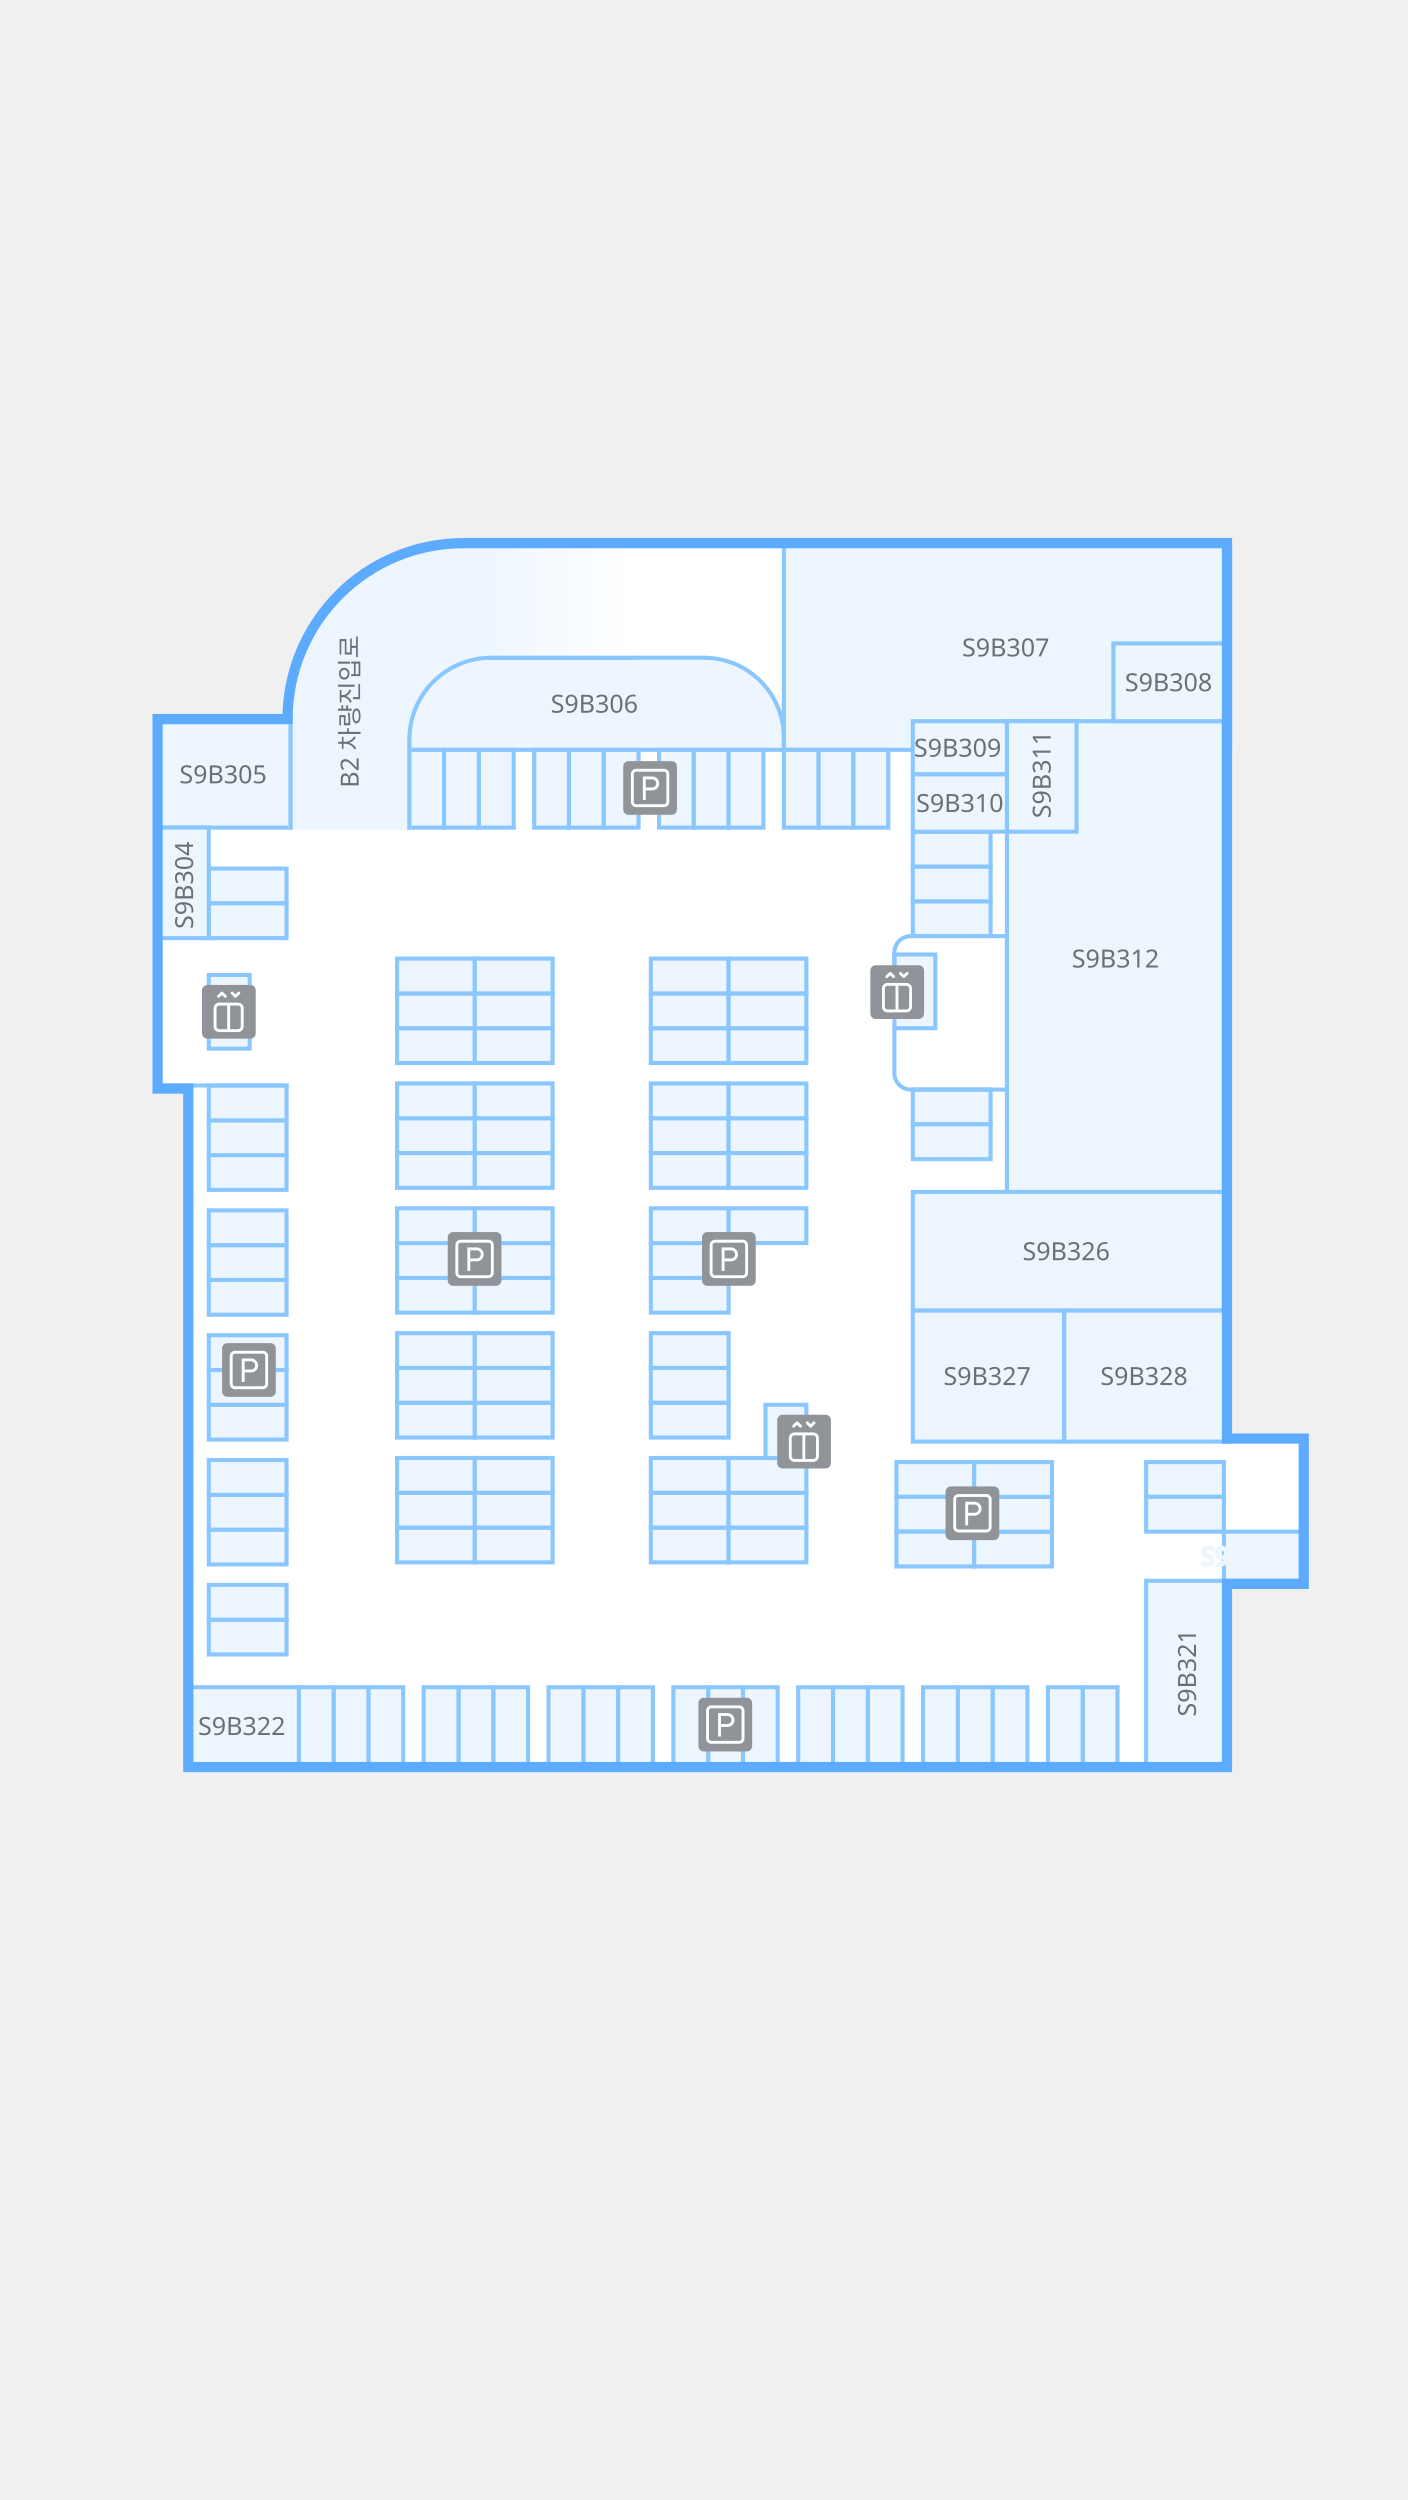
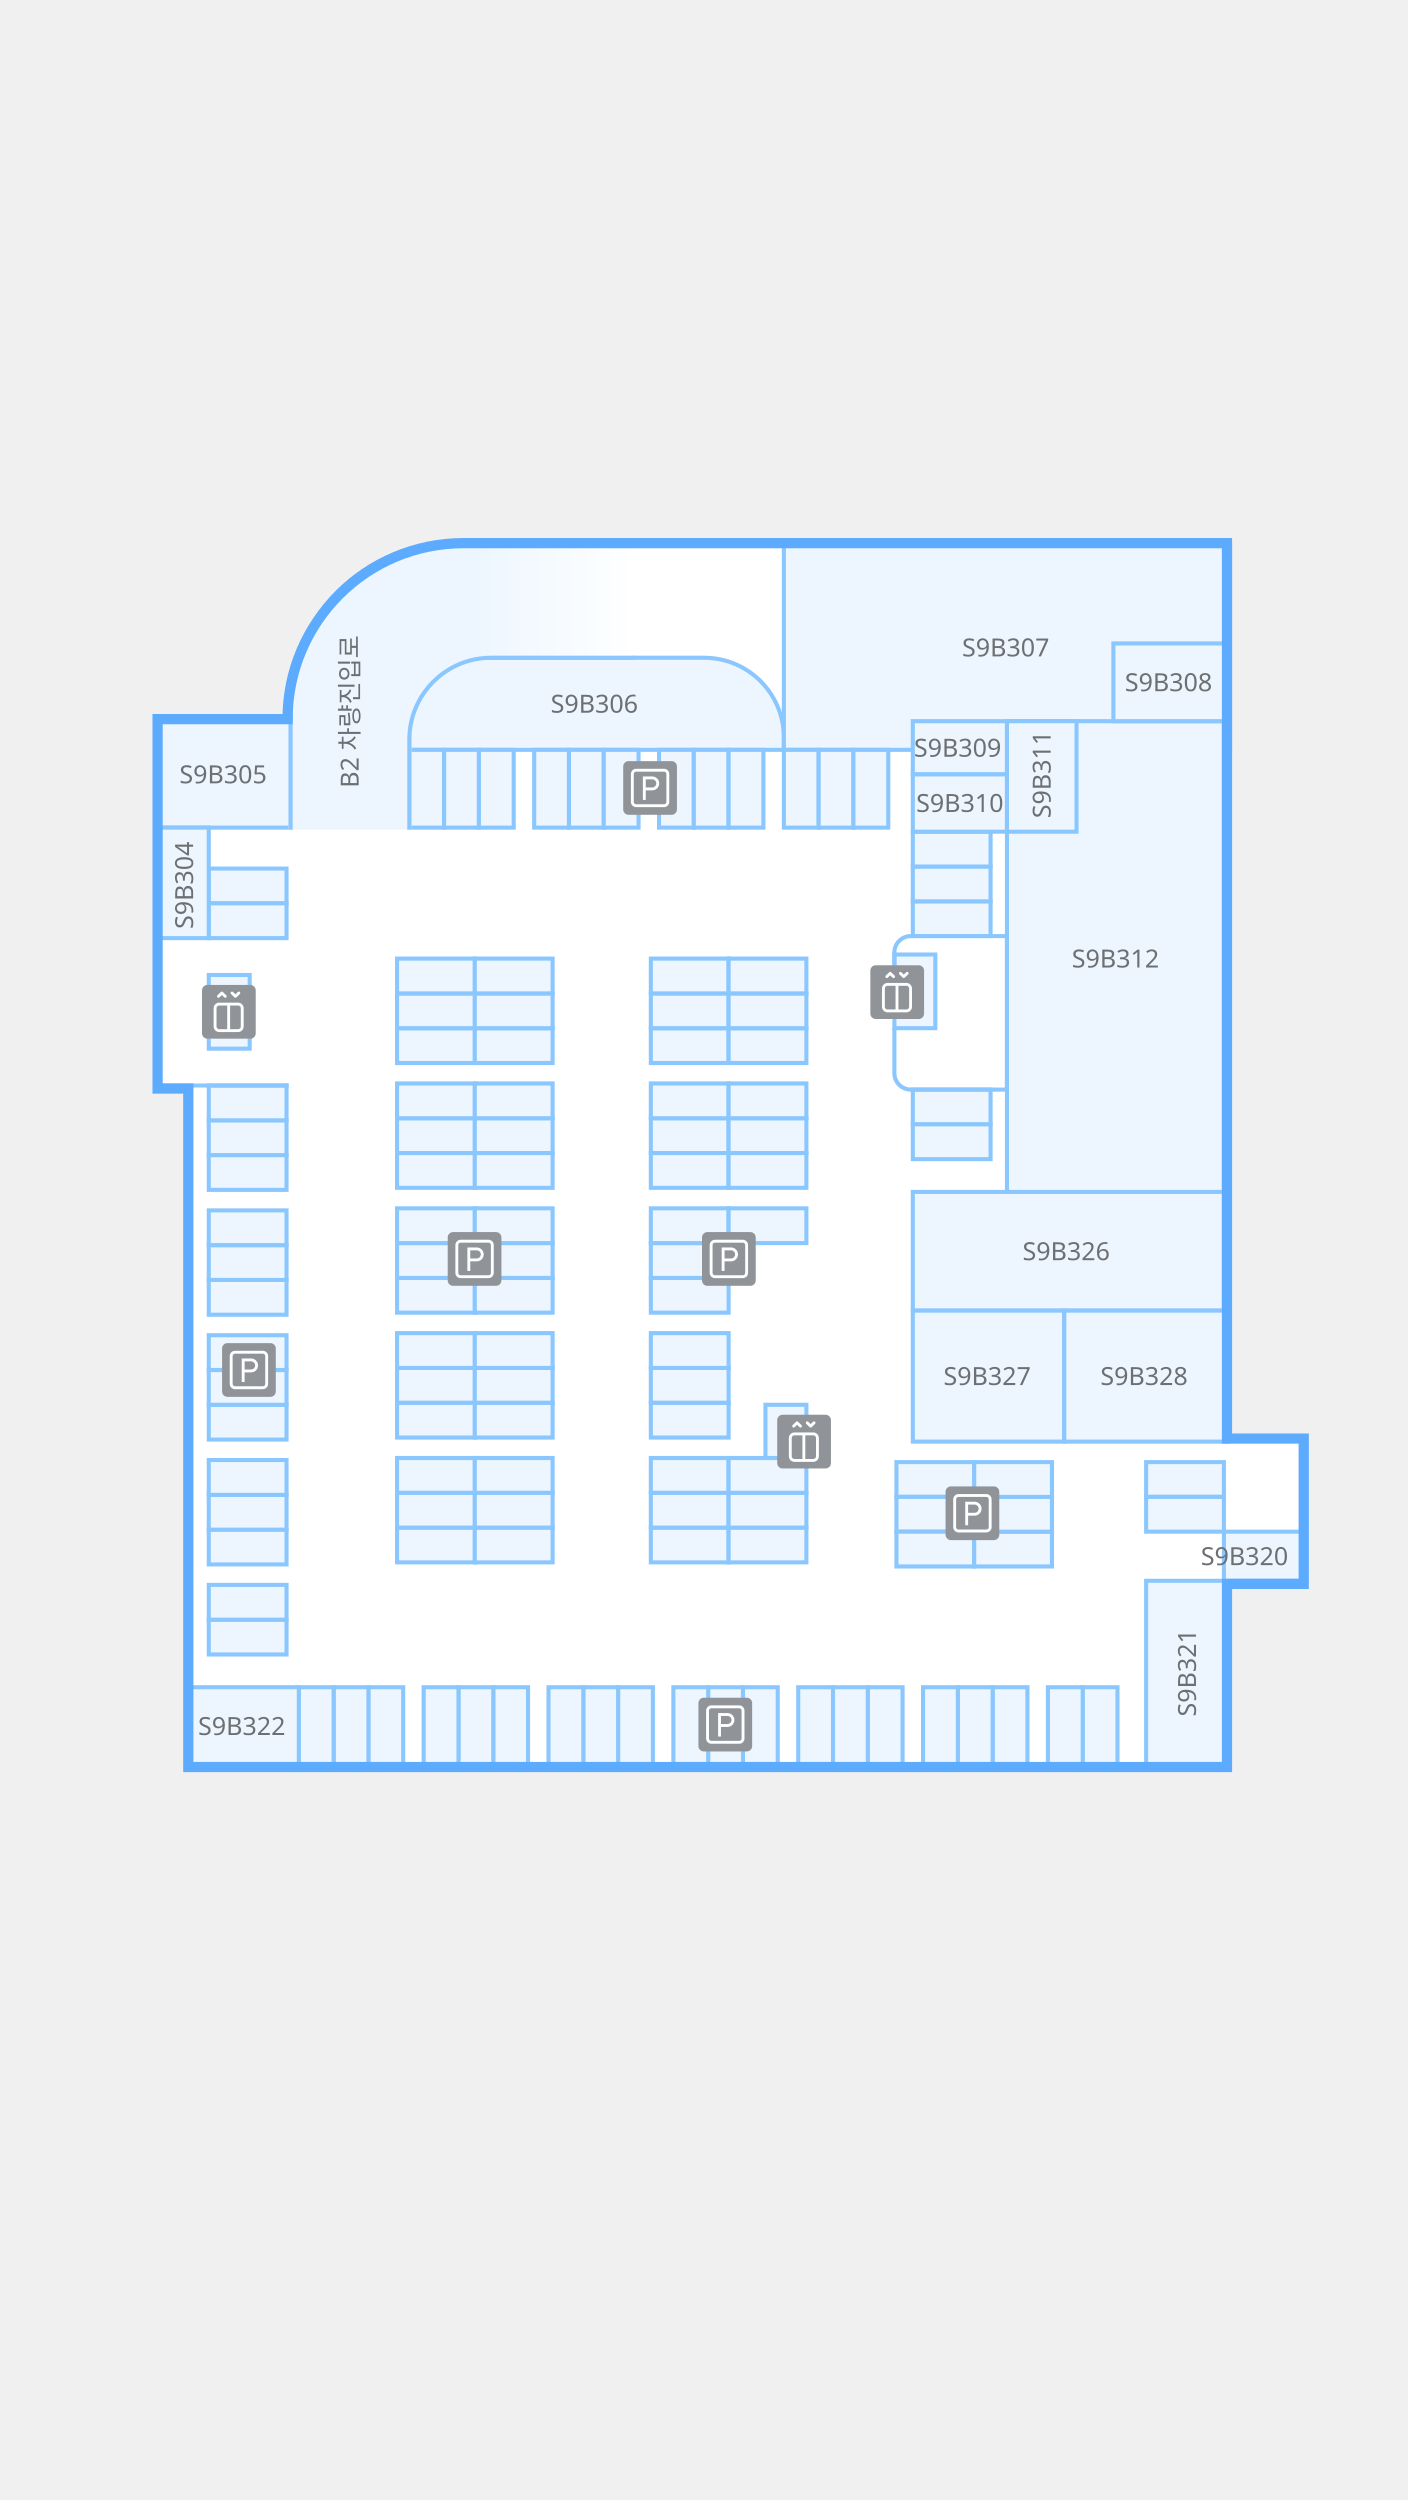
<svg xmlns="http://www.w3.org/2000/svg" width="393" height="698" viewBox="0 0 393 698" fill="none">
  <path d="M80.286 200.785C80.286 173.645 102.288 151.643 129.429 151.643H342.571V401.643H364V442.214H342.571V493.357H52.571V303.928H44V200.785H80.286Z" fill="white" />
  <path d="M196.571 183.643C208.879 183.643 218.856 193.621 218.856 205.929V209.357H114.285V183.643H196.571Z" fill="#EDF6FF" />
  <path d="M196.571 183.643C208.879 183.643 218.856 193.621 218.856 205.929V209.357H114.285V183.643H196.571Z" stroke="#8BC7FF" stroke-width="1.143" />
  <text fill="#6D7073" style="white-space: pre" xml:space="preserve" font-family="Pretendard" font-size="7" letter-spacing="0em">
    <tspan x="153.74" y="198.988">S9B306</tspan>
  </text>
  <rect x="218.858" y="152.214" width="124.571" height="57.143" fill="#EDF6FF" />
  <rect x="218.858" y="152.214" width="124.571" height="57.143" stroke="#8BC7FF" stroke-width="1.143" />
  <text fill="#6D7073" style="white-space: pre" xml:space="preserve" font-family="Pretendard" font-size="7" letter-spacing="0em">
    <tspan x="268.596" y="183.274">S9B307</tspan>
  </text>
  <rect x="281.143" y="201.357" width="60.571" height="132.571" fill="#EDF6FF" />
  <rect x="281.143" y="201.357" width="60.571" height="132.571" stroke="#8BC7FF" stroke-width="1.143" />
  <text fill="#6D7073" style="white-space: pre" xml:space="preserve" font-family="Pretendard" font-size="7" letter-spacing="0em">
    <tspan x="299.239" y="270.131">S9B312</tspan>
  </text>
  <rect x="110.858" y="296.786" width="9.714" height="21.714" transform="rotate(-90 110.858 296.786)" fill="#EDF6FF" />
  <rect x="110.858" y="296.786" width="9.714" height="21.714" transform="rotate(-90 110.858 296.786)" stroke="#8BC7FF" stroke-width="1.143" />
  <rect x="110.858" y="287.071" width="9.714" height="21.714" transform="rotate(-90 110.858 287.071)" fill="#EDF6FF" />
  <rect x="110.858" y="287.071" width="9.714" height="21.714" transform="rotate(-90 110.858 287.071)" stroke="#8BC7FF" stroke-width="1.143" />
  <rect x="110.858" y="277.357" width="9.714" height="21.714" transform="rotate(-90 110.858 277.357)" fill="#EDF6FF" />
  <rect x="110.858" y="277.357" width="9.714" height="21.714" transform="rotate(-90 110.858 277.357)" stroke="#8BC7FF" stroke-width="1.143" />
  <rect x="110.858" y="331.643" width="9.714" height="21.714" transform="rotate(-90 110.858 331.643)" fill="#EDF6FF" />
  <rect x="110.858" y="331.643" width="9.714" height="21.714" transform="rotate(-90 110.858 331.643)" stroke="#8BC7FF" stroke-width="1.143" />
  <rect x="110.858" y="321.929" width="9.714" height="21.714" transform="rotate(-90 110.858 321.929)" fill="#EDF6FF" />
  <rect x="110.858" y="321.929" width="9.714" height="21.714" transform="rotate(-90 110.858 321.929)" stroke="#8BC7FF" stroke-width="1.143" />
  <rect x="110.858" y="312.214" width="9.714" height="21.714" transform="rotate(-90 110.858 312.214)" fill="#EDF6FF" />
  <rect x="110.858" y="312.214" width="9.714" height="21.714" transform="rotate(-90 110.858 312.214)" stroke="#8BC7FF" stroke-width="1.143" />
  <rect x="110.858" y="366.5" width="9.714" height="21.714" transform="rotate(-90 110.858 366.5)" fill="#EDF6FF" />
  <rect x="110.858" y="366.5" width="9.714" height="21.714" transform="rotate(-90 110.858 366.5)" stroke="#8BC7FF" stroke-width="1.143" />
  <rect x="110.858" y="356.786" width="9.714" height="21.714" transform="rotate(-90 110.858 356.786)" fill="#EDF6FF" />
  <rect x="110.858" y="356.786" width="9.714" height="21.714" transform="rotate(-90 110.858 356.786)" stroke="#8BC7FF" stroke-width="1.143" />
  <rect x="110.858" y="347.071" width="9.714" height="21.714" transform="rotate(-90 110.858 347.071)" fill="#EDF6FF" />
  <rect x="110.858" y="347.071" width="9.714" height="21.714" transform="rotate(-90 110.858 347.071)" stroke="#8BC7FF" stroke-width="1.143" />
  <rect x="110.858" y="401.357" width="9.714" height="21.714" transform="rotate(-90 110.858 401.357)" fill="#EDF6FF" />
  <rect x="110.858" y="401.357" width="9.714" height="21.714" transform="rotate(-90 110.858 401.357)" stroke="#8BC7FF" stroke-width="1.143" />
  <rect x="110.858" y="391.642" width="9.714" height="21.714" transform="rotate(-90 110.858 391.642)" fill="#EDF6FF" />
  <rect x="110.858" y="391.642" width="9.714" height="21.714" transform="rotate(-90 110.858 391.642)" stroke="#8BC7FF" stroke-width="1.143" />
  <rect x="110.858" y="381.928" width="9.714" height="21.714" transform="rotate(-90 110.858 381.928)" fill="#EDF6FF" />
  <rect x="110.858" y="381.928" width="9.714" height="21.714" transform="rotate(-90 110.858 381.928)" stroke="#8BC7FF" stroke-width="1.143" />
  <rect x="110.858" y="436.214" width="9.714" height="21.714" transform="rotate(-90 110.858 436.214)" fill="#EDF6FF" />
  <rect x="110.858" y="436.214" width="9.714" height="21.714" transform="rotate(-90 110.858 436.214)" stroke="#8BC7FF" stroke-width="1.143" />
  <rect x="110.858" y="426.5" width="9.714" height="21.714" transform="rotate(-90 110.858 426.5)" fill="#EDF6FF" />
  <rect x="110.858" y="426.5" width="9.714" height="21.714" transform="rotate(-90 110.858 426.5)" stroke="#8BC7FF" stroke-width="1.143" />
  <rect x="110.858" y="416.786" width="9.714" height="21.714" transform="rotate(-90 110.858 416.786)" fill="#EDF6FF" />
  <rect x="110.858" y="416.786" width="9.714" height="21.714" transform="rotate(-90 110.858 416.786)" stroke="#8BC7FF" stroke-width="1.143" />
  <rect x="132.571" y="296.786" width="9.714" height="21.714" transform="rotate(-90 132.571 296.786)" fill="#EDF6FF" />
  <rect x="132.571" y="296.786" width="9.714" height="21.714" transform="rotate(-90 132.571 296.786)" stroke="#8BC7FF" stroke-width="1.143" />
  <rect x="132.571" y="287.071" width="9.714" height="21.714" transform="rotate(-90 132.571 287.071)" fill="#EDF6FF" />
  <rect x="132.571" y="287.071" width="9.714" height="21.714" transform="rotate(-90 132.571 287.071)" stroke="#8BC7FF" stroke-width="1.143" />
  <rect x="132.571" y="277.357" width="9.714" height="21.714" transform="rotate(-90 132.571 277.357)" fill="#EDF6FF" />
  <rect x="132.571" y="277.357" width="9.714" height="21.714" transform="rotate(-90 132.571 277.357)" stroke="#8BC7FF" stroke-width="1.143" />
  <rect x="132.571" y="331.643" width="9.714" height="21.714" transform="rotate(-90 132.571 331.643)" fill="#EDF6FF" />
  <rect x="132.571" y="331.643" width="9.714" height="21.714" transform="rotate(-90 132.571 331.643)" stroke="#8BC7FF" stroke-width="1.143" />
  <rect x="132.571" y="321.929" width="9.714" height="21.714" transform="rotate(-90 132.571 321.929)" fill="#EDF6FF" />
  <rect x="132.571" y="321.929" width="9.714" height="21.714" transform="rotate(-90 132.571 321.929)" stroke="#8BC7FF" stroke-width="1.143" />
  <rect x="132.571" y="312.214" width="9.714" height="21.714" transform="rotate(-90 132.571 312.214)" fill="#EDF6FF" />
  <rect x="132.571" y="312.214" width="9.714" height="21.714" transform="rotate(-90 132.571 312.214)" stroke="#8BC7FF" stroke-width="1.143" />
  <rect x="132.571" y="366.5" width="9.714" height="21.714" transform="rotate(-90 132.571 366.5)" fill="#EDF6FF" />
  <rect x="132.571" y="366.5" width="9.714" height="21.714" transform="rotate(-90 132.571 366.5)" stroke="#8BC7FF" stroke-width="1.143" />
  <rect x="132.571" y="356.786" width="9.714" height="21.714" transform="rotate(-90 132.571 356.786)" fill="#EDF6FF" />
  <rect x="132.571" y="356.786" width="9.714" height="21.714" transform="rotate(-90 132.571 356.786)" stroke="#8BC7FF" stroke-width="1.143" />
  <rect x="132.571" y="347.071" width="9.714" height="21.714" transform="rotate(-90 132.571 347.071)" fill="#EDF6FF" />
  <rect x="132.571" y="347.071" width="9.714" height="21.714" transform="rotate(-90 132.571 347.071)" stroke="#8BC7FF" stroke-width="1.143" />
  <rect x="132.571" y="401.357" width="9.714" height="21.714" transform="rotate(-90 132.571 401.357)" fill="#EDF6FF" />
  <rect x="132.571" y="401.357" width="9.714" height="21.714" transform="rotate(-90 132.571 401.357)" stroke="#8BC7FF" stroke-width="1.143" />
  <rect x="132.571" y="391.642" width="9.714" height="21.714" transform="rotate(-90 132.571 391.642)" fill="#EDF6FF" />
  <rect x="132.571" y="391.642" width="9.714" height="21.714" transform="rotate(-90 132.571 391.642)" stroke="#8BC7FF" stroke-width="1.143" />
  <rect x="132.571" y="381.928" width="9.714" height="21.714" transform="rotate(-90 132.571 381.928)" fill="#EDF6FF" />
  <rect x="132.571" y="381.928" width="9.714" height="21.714" transform="rotate(-90 132.571 381.928)" stroke="#8BC7FF" stroke-width="1.143" />
  <rect x="132.571" y="436.214" width="9.714" height="21.714" transform="rotate(-90 132.571 436.214)" fill="#EDF6FF" />
  <rect x="132.571" y="436.214" width="9.714" height="21.714" transform="rotate(-90 132.571 436.214)" stroke="#8BC7FF" stroke-width="1.143" />
  <rect x="132.571" y="426.5" width="9.714" height="21.714" transform="rotate(-90 132.571 426.5)" fill="#EDF6FF" />
  <rect x="132.571" y="426.5" width="9.714" height="21.714" transform="rotate(-90 132.571 426.5)" stroke="#8BC7FF" stroke-width="1.143" />
  <rect x="132.571" y="416.786" width="9.714" height="21.714" transform="rotate(-90 132.571 416.786)" fill="#EDF6FF" />
  <rect x="132.571" y="416.786" width="9.714" height="21.714" transform="rotate(-90 132.571 416.786)" stroke="#8BC7FF" stroke-width="1.143" />
  <rect x="112.572" y="492.786" width="9.714" height="21.714" transform="rotate(180 112.572 492.786)" fill="#EDF6FF" />
  <rect x="112.572" y="492.786" width="9.714" height="21.714" transform="rotate(180 112.572 492.786)" stroke="#8BC7FF" stroke-width="1.143" />
  <rect x="102.858" y="492.786" width="9.714" height="21.714" transform="rotate(180 102.858 492.786)" fill="#EDF6FF" />
  <rect x="102.858" y="492.786" width="9.714" height="21.714" transform="rotate(180 102.858 492.786)" stroke="#8BC7FF" stroke-width="1.143" />
  <rect x="93.143" y="492.786" width="9.714" height="21.714" transform="rotate(180 93.1434 492.786)" fill="#EDF6FF" />
  <rect x="93.143" y="492.786" width="9.714" height="21.714" transform="rotate(180 93.1434 492.786)" stroke="#8BC7FF" stroke-width="1.143" />
  <rect x="147.429" y="492.786" width="9.714" height="21.714" transform="rotate(180 147.429 492.786)" fill="#EDF6FF" />
  <rect x="147.429" y="492.786" width="9.714" height="21.714" transform="rotate(180 147.429 492.786)" stroke="#8BC7FF" stroke-width="1.143" />
  <rect x="137.715" y="492.786" width="9.714" height="21.714" transform="rotate(180 137.715 492.786)" fill="#EDF6FF" />
  <rect x="137.715" y="492.786" width="9.714" height="21.714" transform="rotate(180 137.715 492.786)" stroke="#8BC7FF" stroke-width="1.143" />
  <rect x="128" y="492.786" width="9.714" height="21.714" transform="rotate(180 128 492.786)" fill="#EDF6FF" />
  <rect x="128" y="492.786" width="9.714" height="21.714" transform="rotate(180 128 492.786)" stroke="#8BC7FF" stroke-width="1.143" />
  <rect x="182.286" y="492.786" width="9.714" height="21.714" transform="rotate(180 182.286 492.786)" fill="#EDF6FF" />
  <rect x="182.286" y="492.786" width="9.714" height="21.714" transform="rotate(180 182.286 492.786)" stroke="#8BC7FF" stroke-width="1.143" />
  <rect x="172.572" y="492.786" width="9.714" height="21.714" transform="rotate(180 172.572 492.786)" fill="#EDF6FF" />
  <rect x="172.572" y="492.786" width="9.714" height="21.714" transform="rotate(180 172.572 492.786)" stroke="#8BC7FF" stroke-width="1.143" />
  <rect x="162.857" y="492.786" width="9.714" height="21.714" transform="rotate(180 162.857 492.786)" fill="#EDF6FF" />
  <rect x="162.857" y="492.786" width="9.714" height="21.714" transform="rotate(180 162.857 492.786)" stroke="#8BC7FF" stroke-width="1.143" />
  <rect x="217.143" y="492.786" width="9.714" height="21.714" transform="rotate(180 217.143 492.786)" fill="#EDF6FF" />
  <rect x="217.143" y="492.786" width="9.714" height="21.714" transform="rotate(180 217.143 492.786)" stroke="#8BC7FF" stroke-width="1.143" />
  <rect x="207.43" y="492.786" width="9.714" height="21.714" transform="rotate(180 207.43 492.786)" fill="#EDF6FF" />
  <rect x="207.43" y="492.786" width="9.714" height="21.714" transform="rotate(180 207.43 492.786)" stroke="#8BC7FF" stroke-width="1.143" />
  <rect x="197.715" y="492.786" width="9.714" height="21.714" transform="rotate(180 197.715 492.786)" fill="#EDF6FF" />
  <rect x="197.715" y="492.786" width="9.714" height="21.714" transform="rotate(180 197.715 492.786)" stroke="#8BC7FF" stroke-width="1.143" />
  <rect x="252" y="492.786" width="9.714" height="21.714" transform="rotate(180 252 492.786)" fill="#EDF6FF" />
  <rect x="252" y="492.786" width="9.714" height="21.714" transform="rotate(180 252 492.786)" stroke="#8BC7FF" stroke-width="1.143" />
  <rect x="242.286" y="492.786" width="9.714" height="21.714" transform="rotate(180 242.286 492.786)" fill="#EDF6FF" />
  <rect x="242.286" y="492.786" width="9.714" height="21.714" transform="rotate(180 242.286 492.786)" stroke="#8BC7FF" stroke-width="1.143" />
  <rect x="232.571" y="492.786" width="9.714" height="21.714" transform="rotate(180 232.571 492.786)" fill="#EDF6FF" />
  <rect x="232.571" y="492.786" width="9.714" height="21.714" transform="rotate(180 232.571 492.786)" stroke="#8BC7FF" stroke-width="1.143" />
  <rect x="286.857" y="492.786" width="9.714" height="21.714" transform="rotate(180 286.857 492.786)" fill="#EDF6FF" />
  <rect x="286.857" y="492.786" width="9.714" height="21.714" transform="rotate(180 286.857 492.786)" stroke="#8BC7FF" stroke-width="1.143" />
  <rect x="277.143" y="492.786" width="9.714" height="21.714" transform="rotate(180 277.143 492.786)" fill="#EDF6FF" />
  <rect x="277.143" y="492.786" width="9.714" height="21.714" transform="rotate(180 277.143 492.786)" stroke="#8BC7FF" stroke-width="1.143" />
  <rect x="267.429" y="492.786" width="9.714" height="21.714" transform="rotate(180 267.429 492.786)" fill="#EDF6FF" />
  <rect x="267.429" y="492.786" width="9.714" height="21.714" transform="rotate(180 267.429 492.786)" stroke="#8BC7FF" stroke-width="1.143" />
  <rect x="312.001" y="492.786" width="9.714" height="21.714" transform="rotate(180 312.001 492.786)" fill="#EDF6FF" />
  <rect x="312.001" y="492.786" width="9.714" height="21.714" transform="rotate(180 312.001 492.786)" stroke="#8BC7FF" stroke-width="1.143" />
  <rect x="302.286" y="492.786" width="9.714" height="21.714" transform="rotate(180 302.286 492.786)" fill="#EDF6FF" />
  <rect x="302.286" y="492.786" width="9.714" height="21.714" transform="rotate(180 302.286 492.786)" stroke="#8BC7FF" stroke-width="1.143" />
  <rect x="272" y="408.214" width="9.714" height="21.714" transform="rotate(90 272 408.214)" fill="#EDF6FF" />
  <rect x="272" y="408.214" width="9.714" height="21.714" transform="rotate(90 272 408.214)" stroke="#8BC7FF" stroke-width="1.143" />
  <rect x="272" y="417.928" width="9.714" height="21.714" transform="rotate(90 272 417.928)" fill="#EDF6FF" />
  <rect x="272" y="417.928" width="9.714" height="21.714" transform="rotate(90 272 417.928)" stroke="#8BC7FF" stroke-width="1.143" />
  <rect x="272" y="427.643" width="9.714" height="21.714" transform="rotate(90 272 427.643)" fill="#EDF6FF" />
  <rect x="272" y="427.643" width="9.714" height="21.714" transform="rotate(90 272 427.643)" stroke="#8BC7FF" stroke-width="1.143" />
  <rect x="-0.571" y="-0.571" width="9.714" height="21.714" transform="matrix(4.37114e-08 -1 -1 -4.37114e-08 293.142 436.785)" fill="#EDF6FF" />
  <rect x="-0.571" y="-0.571" width="9.714" height="21.714" transform="matrix(4.37114e-08 -1 -1 -4.37114e-08 293.142 436.785)" stroke="#8BC7FF" stroke-width="1.143" />
  <rect x="-0.571" y="-0.571" width="9.714" height="21.714" transform="matrix(4.37114e-08 -1 -1 -4.37114e-08 293.142 427.071)" fill="#EDF6FF" />
  <rect x="-0.571" y="-0.571" width="9.714" height="21.714" transform="matrix(4.37114e-08 -1 -1 -4.37114e-08 293.142 427.071)" stroke="#8BC7FF" stroke-width="1.143" />
  <rect x="-0.571" y="-0.571" width="9.714" height="21.714" transform="matrix(4.37114e-08 -1 -1 -4.37114e-08 293.142 417.357)" fill="#EDF6FF" />
  <rect x="-0.571" y="-0.571" width="9.714" height="21.714" transform="matrix(4.37114e-08 -1 -1 -4.37114e-08 293.142 417.357)" stroke="#8BC7FF" stroke-width="1.143" />
  <rect x="-0.571" y="-0.571" width="9.714" height="21.714" transform="matrix(4.37114e-08 -1 -1 -4.37114e-08 276 260.785)" fill="#EDF6FF" />
  <rect x="-0.571" y="-0.571" width="9.714" height="21.714" transform="matrix(4.37114e-08 -1 -1 -4.37114e-08 276 260.785)" stroke="#8BC7FF" stroke-width="1.143" />
  <rect x="-0.571" y="-0.571" width="9.714" height="21.714" transform="matrix(4.37114e-08 -1 -1 -4.37114e-08 276 251.071)" fill="#EDF6FF" />
  <rect x="-0.571" y="-0.571" width="9.714" height="21.714" transform="matrix(4.37114e-08 -1 -1 -4.37114e-08 276 251.071)" stroke="#8BC7FF" stroke-width="1.143" />
  <rect x="-0.571" y="-0.571" width="9.714" height="21.714" transform="matrix(4.37114e-08 -1 -1 -4.37114e-08 276 241.357)" fill="#EDF6FF" />
  <rect x="-0.571" y="-0.571" width="9.714" height="21.714" transform="matrix(4.37114e-08 -1 -1 -4.37114e-08 276 241.357)" stroke="#8BC7FF" stroke-width="1.143" />
  <rect x="341.714" y="408.214" width="9.714" height="21.714" transform="rotate(90 341.714 408.214)" fill="#EDF6FF" />
  <rect x="341.714" y="408.214" width="9.714" height="21.714" transform="rotate(90 341.714 408.214)" stroke="#8BC7FF" stroke-width="1.143" />
  <rect x="341.714" y="417.928" width="9.714" height="21.714" transform="rotate(90 341.714 417.928)" fill="#EDF6FF" />
  <rect x="341.714" y="417.928" width="9.714" height="21.714" transform="rotate(90 341.714 417.928)" stroke="#8BC7FF" stroke-width="1.143" />
  <rect x="276.571" y="304.214" width="9.714" height="21.714" transform="rotate(90 276.571 304.214)" fill="#EDF6FF" />
  <rect x="276.571" y="304.214" width="9.714" height="21.714" transform="rotate(90 276.571 304.214)" stroke="#8BC7FF" stroke-width="1.143" />
  <rect x="276.571" y="313.928" width="9.714" height="21.714" transform="rotate(90 276.571 313.928)" fill="#EDF6FF" />
  <rect x="276.571" y="313.928" width="9.714" height="21.714" transform="rotate(90 276.571 313.928)" stroke="#8BC7FF" stroke-width="1.143" />
  <rect x="80" y="242.5" width="9.714" height="21.714" transform="rotate(90 79.9999 242.5)" fill="#EDF6FF" />
  <rect x="80" y="242.5" width="9.714" height="21.714" transform="rotate(90 79.9999 242.5)" stroke="#8BC7FF" stroke-width="1.143" />
  <rect x="80" y="252.214" width="9.714" height="21.714" transform="rotate(90 79.9999 252.214)" fill="#EDF6FF" />
  <rect x="80" y="252.214" width="9.714" height="21.714" transform="rotate(90 79.9999 252.214)" stroke="#8BC7FF" stroke-width="1.143" />
  <rect x="58.285" y="332.214" width="9.714" height="21.714" transform="rotate(-90 58.2853 332.214)" fill="#EDF6FF" />
  <rect x="58.285" y="332.214" width="9.714" height="21.714" transform="rotate(-90 58.2853 332.214)" stroke="#8BC7FF" stroke-width="1.143" />
  <rect x="58.285" y="322.5" width="9.714" height="21.714" transform="rotate(-90 58.2853 322.5)" fill="#EDF6FF" />
  <rect x="58.285" y="322.5" width="9.714" height="21.714" transform="rotate(-90 58.2853 322.5)" stroke="#8BC7FF" stroke-width="1.143" />
  <rect x="58.285" y="312.786" width="9.714" height="21.714" transform="rotate(-90 58.2853 312.786)" fill="#EDF6FF" />
  <rect x="58.285" y="312.786" width="9.714" height="21.714" transform="rotate(-90 58.2853 312.786)" stroke="#8BC7FF" stroke-width="1.143" />
  <rect x="58.285" y="367.072" width="9.714" height="21.714" transform="rotate(-90 58.2853 367.072)" fill="#EDF6FF" />
  <rect x="58.285" y="367.072" width="9.714" height="21.714" transform="rotate(-90 58.2853 367.072)" stroke="#8BC7FF" stroke-width="1.143" />
  <rect x="58.285" y="357.357" width="9.714" height="21.714" transform="rotate(-90 58.2853 357.357)" fill="#EDF6FF" />
  <rect x="58.285" y="357.357" width="9.714" height="21.714" transform="rotate(-90 58.2853 357.357)" stroke="#8BC7FF" stroke-width="1.143" />
  <rect x="58.285" y="347.643" width="9.714" height="21.714" transform="rotate(-90 58.2853 347.643)" fill="#EDF6FF" />
  <rect x="58.285" y="347.643" width="9.714" height="21.714" transform="rotate(-90 58.2853 347.643)" stroke="#8BC7FF" stroke-width="1.143" />
  <rect x="58.285" y="401.929" width="9.714" height="21.714" transform="rotate(-90 58.2853 401.929)" fill="#EDF6FF" />
  <rect x="58.285" y="401.929" width="9.714" height="21.714" transform="rotate(-90 58.2853 401.929)" stroke="#8BC7FF" stroke-width="1.143" />
  <rect x="58.285" y="392.214" width="9.714" height="21.714" transform="rotate(-90 58.2853 392.214)" fill="#EDF6FF" />
  <rect x="58.285" y="392.214" width="9.714" height="21.714" transform="rotate(-90 58.2853 392.214)" stroke="#8BC7FF" stroke-width="1.143" />
  <rect x="58.285" y="382.5" width="9.714" height="21.714" transform="rotate(-90 58.2853 382.5)" fill="#EDF6FF" />
  <rect x="58.285" y="382.5" width="9.714" height="21.714" transform="rotate(-90 58.2853 382.5)" stroke="#8BC7FF" stroke-width="1.143" />
  <rect x="58.285" y="436.786" width="9.714" height="21.714" transform="rotate(-90 58.2853 436.786)" fill="#EDF6FF" />
  <rect x="58.285" y="436.786" width="9.714" height="21.714" transform="rotate(-90 58.2853 436.786)" stroke="#8BC7FF" stroke-width="1.143" />
  <rect x="58.285" y="427.071" width="9.714" height="21.714" transform="rotate(-90 58.2853 427.071)" fill="#EDF6FF" />
  <rect x="58.285" y="427.071" width="9.714" height="21.714" transform="rotate(-90 58.2853 427.071)" stroke="#8BC7FF" stroke-width="1.143" />
  <rect x="58.285" y="417.357" width="9.714" height="21.714" transform="rotate(-90 58.2853 417.357)" fill="#EDF6FF" />
  <rect x="58.285" y="417.357" width="9.714" height="21.714" transform="rotate(-90 58.2853 417.357)" stroke="#8BC7FF" stroke-width="1.143" />
  <rect x="58.285" y="461.929" width="9.714" height="21.714" transform="rotate(-90 58.2853 461.929)" fill="#EDF6FF" />
  <rect x="58.285" y="461.929" width="9.714" height="21.714" transform="rotate(-90 58.2853 461.929)" stroke="#8BC7FF" stroke-width="1.143" />
  <rect x="58.285" y="452.214" width="9.714" height="21.714" transform="rotate(-90 58.2853 452.214)" fill="#EDF6FF" />
  <rect x="58.285" y="452.214" width="9.714" height="21.714" transform="rotate(-90 58.2853 452.214)" stroke="#8BC7FF" stroke-width="1.143" />
  <rect x="218.857" y="209.357" width="9.714" height="21.714" fill="#EDF6FF" />
  <rect x="218.857" y="209.357" width="9.714" height="21.714" stroke="#8BC7FF" stroke-width="1.143" />
  <rect x="228.57" y="209.357" width="9.714" height="21.714" fill="#EDF6FF" />
  <rect x="228.57" y="209.357" width="9.714" height="21.714" stroke="#8BC7FF" stroke-width="1.143" />
  <rect x="238.285" y="209.357" width="9.714" height="21.714" fill="#EDF6FF" />
  <rect x="238.285" y="209.357" width="9.714" height="21.714" stroke="#8BC7FF" stroke-width="1.143" />
  <rect x="184" y="209.357" width="9.714" height="21.714" fill="#EDF6FF" />
  <rect x="184" y="209.357" width="9.714" height="21.714" stroke="#8BC7FF" stroke-width="1.143" />
  <rect x="193.714" y="209.357" width="9.714" height="21.714" fill="#EDF6FF" />
  <rect x="193.714" y="209.357" width="9.714" height="21.714" stroke="#8BC7FF" stroke-width="1.143" />
  <rect x="203.429" y="209.357" width="9.714" height="21.714" fill="#EDF6FF" />
  <rect x="203.429" y="209.357" width="9.714" height="21.714" stroke="#8BC7FF" stroke-width="1.143" />
  <rect x="149.143" y="209.357" width="9.714" height="21.714" fill="#EDF6FF" />
  <rect x="149.143" y="209.357" width="9.714" height="21.714" stroke="#8BC7FF" stroke-width="1.143" />
  <rect x="158.857" y="209.357" width="9.714" height="21.714" fill="#EDF6FF" />
  <rect x="158.857" y="209.357" width="9.714" height="21.714" stroke="#8BC7FF" stroke-width="1.143" />
  <rect x="168.571" y="209.357" width="9.714" height="21.714" fill="#EDF6FF" />
  <rect x="168.571" y="209.357" width="9.714" height="21.714" stroke="#8BC7FF" stroke-width="1.143" />
  <rect x="114.285" y="209.357" width="9.714" height="21.714" fill="#EDF6FF" />
  <rect x="114.285" y="209.357" width="9.714" height="21.714" stroke="#8BC7FF" stroke-width="1.143" />
  <rect x="123.999" y="209.357" width="9.714" height="21.714" fill="#EDF6FF" />
  <rect x="123.999" y="209.357" width="9.714" height="21.714" stroke="#8BC7FF" stroke-width="1.143" />
  <rect x="133.714" y="209.357" width="9.714" height="21.714" fill="#EDF6FF" />
  <rect x="133.714" y="209.357" width="9.714" height="21.714" stroke="#8BC7FF" stroke-width="1.143" />
  <rect x="281.142" y="201.357" width="14.857" height="26.286" transform="rotate(90 281.142 201.357)" fill="#EDF6FF" />
  <rect x="281.142" y="201.357" width="14.857" height="26.286" transform="rotate(90 281.142 201.357)" stroke="#8BC7FF" stroke-width="1.143" />
  <text transform="translate(255 204.286)" fill="#6D7073" style="white-space: pre" xml:space="preserve" font-family="Pretendard" font-size="7" letter-spacing="0em">
    <tspan x="0.169" y="6.988">S9B309</tspan>
  </text>
  <rect x="281.142" y="216.214" width="16" height="26.286" transform="rotate(90 281.142 216.214)" fill="#EDF6FF" />
  <rect x="281.142" y="216.214" width="16" height="26.286" transform="rotate(90 281.142 216.214)" stroke="#8BC7FF" stroke-width="1.143" />
  <text transform="translate(255.5 219.714)" fill="#6D7073" style="white-space: pre" xml:space="preserve" font-family="Pretendard" font-size="7" letter-spacing="0em">
    <tspan x="0.281" y="6.988">S9B310</tspan>
  </text>
  <rect x="281.143" y="201.357" width="19.429" height="30.857" fill="#EDF6FF" />
  <rect x="281.143" y="201.357" width="19.429" height="30.857" stroke="#8BC7FF" stroke-width="1.143" />
  <text transform="translate(286.357 228.786) rotate(-90)" fill="#6D7073" style="white-space: pre" xml:space="preserve" font-family="Pretendard" font-size="7" letter-spacing="0em">
    <tspan x="0.331" y="6.988">S9B311</tspan>
  </text>
  <rect x="181.714" y="296.786" width="9.714" height="21.714" transform="rotate(-90 181.714 296.786)" fill="#EDF6FF" />
  <rect x="181.714" y="296.786" width="9.714" height="21.714" transform="rotate(-90 181.714 296.786)" stroke="#8BC7FF" stroke-width="1.143" />
  <rect x="181.714" y="287.071" width="9.714" height="21.714" transform="rotate(-90 181.714 287.071)" fill="#EDF6FF" />
  <rect x="181.714" y="287.071" width="9.714" height="21.714" transform="rotate(-90 181.714 287.071)" stroke="#8BC7FF" stroke-width="1.143" />
  <rect x="181.714" y="277.357" width="9.714" height="21.714" transform="rotate(-90 181.714 277.357)" fill="#EDF6FF" />
  <rect x="181.714" y="277.357" width="9.714" height="21.714" transform="rotate(-90 181.714 277.357)" stroke="#8BC7FF" stroke-width="1.143" />
  <rect x="181.714" y="331.643" width="9.714" height="21.714" transform="rotate(-90 181.714 331.643)" fill="#EDF6FF" />
  <rect x="181.714" y="331.643" width="9.714" height="21.714" transform="rotate(-90 181.714 331.643)" stroke="#8BC7FF" stroke-width="1.143" />
  <rect x="181.714" y="321.929" width="9.714" height="21.714" transform="rotate(-90 181.714 321.929)" fill="#EDF6FF" />
  <rect x="181.714" y="321.929" width="9.714" height="21.714" transform="rotate(-90 181.714 321.929)" stroke="#8BC7FF" stroke-width="1.143" />
  <rect x="181.714" y="312.214" width="9.714" height="21.714" transform="rotate(-90 181.714 312.214)" fill="#EDF6FF" />
  <rect x="181.714" y="312.214" width="9.714" height="21.714" transform="rotate(-90 181.714 312.214)" stroke="#8BC7FF" stroke-width="1.143" />
  <rect x="181.714" y="366.5" width="9.714" height="21.714" transform="rotate(-90 181.714 366.5)" fill="#EDF6FF" />
  <rect x="181.714" y="366.5" width="9.714" height="21.714" transform="rotate(-90 181.714 366.5)" stroke="#8BC7FF" stroke-width="1.143" />
  <rect x="181.714" y="356.786" width="9.714" height="21.714" transform="rotate(-90 181.714 356.786)" fill="#EDF6FF" />
  <rect x="181.714" y="356.786" width="9.714" height="21.714" transform="rotate(-90 181.714 356.786)" stroke="#8BC7FF" stroke-width="1.143" />
  <rect x="181.714" y="347.071" width="9.714" height="21.714" transform="rotate(-90 181.714 347.071)" fill="#EDF6FF" />
  <rect x="181.714" y="347.071" width="9.714" height="21.714" transform="rotate(-90 181.714 347.071)" stroke="#8BC7FF" stroke-width="1.143" />
  <rect x="181.714" y="401.357" width="9.714" height="21.714" transform="rotate(-90 181.714 401.357)" fill="#EDF6FF" />
  <rect x="181.714" y="401.357" width="9.714" height="21.714" transform="rotate(-90 181.714 401.357)" stroke="#8BC7FF" stroke-width="1.143" />
  <rect x="181.714" y="391.642" width="9.714" height="21.714" transform="rotate(-90 181.714 391.642)" fill="#EDF6FF" />
  <rect x="181.714" y="391.642" width="9.714" height="21.714" transform="rotate(-90 181.714 391.642)" stroke="#8BC7FF" stroke-width="1.143" />
  <rect x="181.714" y="381.928" width="9.714" height="21.714" transform="rotate(-90 181.714 381.928)" fill="#EDF6FF" />
  <rect x="181.714" y="381.928" width="9.714" height="21.714" transform="rotate(-90 181.714 381.928)" stroke="#8BC7FF" stroke-width="1.143" />
  <rect x="181.714" y="436.214" width="9.714" height="21.714" transform="rotate(-90 181.714 436.214)" fill="#EDF6FF" />
  <rect x="181.714" y="436.214" width="9.714" height="21.714" transform="rotate(-90 181.714 436.214)" stroke="#8BC7FF" stroke-width="1.143" />
  <rect x="181.714" y="426.5" width="9.714" height="21.714" transform="rotate(-90 181.714 426.5)" fill="#EDF6FF" />
  <rect x="181.714" y="426.5" width="9.714" height="21.714" transform="rotate(-90 181.714 426.5)" stroke="#8BC7FF" stroke-width="1.143" />
  <rect x="181.714" y="416.786" width="9.714" height="21.714" transform="rotate(-90 181.714 416.786)" fill="#EDF6FF" />
  <rect x="181.714" y="416.786" width="9.714" height="21.714" transform="rotate(-90 181.714 416.786)" stroke="#8BC7FF" stroke-width="1.143" />
  <rect x="203.428" y="296.786" width="9.714" height="21.714" transform="rotate(-90 203.428 296.786)" fill="#EDF6FF" />
  <rect x="203.428" y="296.786" width="9.714" height="21.714" transform="rotate(-90 203.428 296.786)" stroke="#8BC7FF" stroke-width="1.143" />
  <rect x="203.428" y="287.071" width="9.714" height="21.714" transform="rotate(-90 203.428 287.071)" fill="#EDF6FF" />
  <rect x="203.428" y="287.071" width="9.714" height="21.714" transform="rotate(-90 203.428 287.071)" stroke="#8BC7FF" stroke-width="1.143" />
  <rect x="203.428" y="277.357" width="9.714" height="21.714" transform="rotate(-90 203.428 277.357)" fill="#EDF6FF" />
  <rect x="203.428" y="277.357" width="9.714" height="21.714" transform="rotate(-90 203.428 277.357)" stroke="#8BC7FF" stroke-width="1.143" />
  <rect x="203.428" y="331.643" width="9.714" height="21.714" transform="rotate(-90 203.428 331.643)" fill="#EDF6FF" />
  <rect x="203.428" y="331.643" width="9.714" height="21.714" transform="rotate(-90 203.428 331.643)" stroke="#8BC7FF" stroke-width="1.143" />
  <rect x="203.428" y="321.929" width="9.714" height="21.714" transform="rotate(-90 203.428 321.929)" fill="#EDF6FF" />
  <rect x="203.428" y="321.929" width="9.714" height="21.714" transform="rotate(-90 203.428 321.929)" stroke="#8BC7FF" stroke-width="1.143" />
  <rect x="203.428" y="312.214" width="9.714" height="21.714" transform="rotate(-90 203.428 312.214)" fill="#EDF6FF" />
  <rect x="203.428" y="312.214" width="9.714" height="21.714" transform="rotate(-90 203.428 312.214)" stroke="#8BC7FF" stroke-width="1.143" />
  <rect x="203.428" y="347.071" width="9.714" height="21.714" transform="rotate(-90 203.428 347.071)" fill="#EDF6FF" />
  <rect x="203.428" y="347.071" width="9.714" height="21.714" transform="rotate(-90 203.428 347.071)" stroke="#8BC7FF" stroke-width="1.143" />
  <rect x="203.428" y="436.214" width="9.714" height="21.714" transform="rotate(-90 203.428 436.214)" fill="#EDF6FF" />
  <rect x="203.428" y="436.214" width="9.714" height="21.714" transform="rotate(-90 203.428 436.214)" stroke="#8BC7FF" stroke-width="1.143" />
  <rect x="203.428" y="426.5" width="9.714" height="21.714" transform="rotate(-90 203.428 426.5)" fill="#EDF6FF" />
  <rect x="203.428" y="426.5" width="9.714" height="21.714" transform="rotate(-90 203.428 426.5)" stroke="#8BC7FF" stroke-width="1.143" />
  <rect x="203.428" y="416.786" width="9.714" height="21.714" transform="rotate(-90 203.428 416.786)" fill="#EDF6FF" />
  <rect x="203.428" y="416.786" width="9.714" height="21.714" transform="rotate(-90 203.428 416.786)" stroke="#8BC7FF" stroke-width="1.143" />
  <rect x="44.571" y="201.357" width="36.571" height="29.714" fill="#EDF6FF" />
  <rect x="44.571" y="201.357" width="36.571" height="29.714" stroke="#8BC7FF" stroke-width="1.143" />
  <text fill="#6D7073" style="white-space: pre" xml:space="preserve" font-family="Pretendard" font-size="7" letter-spacing="0em">
    <tspan x="50.084" y="218.703">S9B305</tspan>
  </text>
  <rect x="52.571" y="471.071" width="30.857" height="21.714" fill="#EDF6FF" />
  <rect x="52.571" y="471.071" width="30.857" height="21.714" stroke="#8BC7FF" stroke-width="1.143" />
  <text fill="#6D7073" style="white-space: pre" xml:space="preserve" font-family="Pretendard" font-size="7" letter-spacing="0em">
    <tspan x="55.292" y="484.417">S9B322</tspan>
  </text>
  <rect x="319.999" y="441.357" width="22.857" height="51.429" fill="#EDF6FF" />
  <rect x="319.999" y="441.357" width="22.857" height="51.429" stroke="#8BC7FF" stroke-width="1.143" />
  <text transform="translate(326.928 479.571) rotate(-90)" fill="#6D7073" style="white-space: pre" xml:space="preserve" font-family="Pretendard" font-size="7" letter-spacing="0em">
    <tspan x="0.312" y="6.988">S9B321</tspan>
  </text>
  <rect x="341.714" y="427.643" width="21.714" height="13.714" fill="#EDF6FF" />
  <rect x="341.714" y="427.643" width="21.714" height="13.714" stroke="#8BC7FF" stroke-width="1.143" />
-   <text fill="#6D7073" stroke="#EDF6FF" style="white-space: pre" stroke-width="0.8" stroke-linejoin="round" xml:space="preserve" font-family="Pretendard" font-size="7" letter-spacing="0em">
+   <text fill="#6D7073" style="white-space: pre" xml:space="preserve" font-family="Pretendard" font-size="7" letter-spacing="0em">
    <tspan x="335.261" y="436.988">S9B320</tspan>
  </text>
  <rect x="44.571" y="231.071" width="13.714" height="30.857" fill="#EDF6FF" />
  <rect x="44.571" y="231.071" width="13.714" height="30.857" stroke="#8BC7FF" stroke-width="1.143" />
  <text transform="translate(46.9287 259.5) rotate(-90)" fill="#6D7073" style="white-space: pre" xml:space="preserve" font-family="Pretendard" font-size="7" letter-spacing="0em">
    <tspan x="0.131" y="6.988">S9B304</tspan>
  </text>
  <rect x="254.858" y="332.785" width="86.857" height="33.143" fill="#EDF6FF" />
  <rect x="254.858" y="332.785" width="86.857" height="33.143" stroke="#8BC7FF" stroke-width="1.143" />
  <text fill="#6D7073" style="white-space: pre" xml:space="preserve" font-family="Pretendard" font-size="7" letter-spacing="0em">
    <tspan x="285.486" y="351.845">S9B326</tspan>
  </text>
  <rect x="254.858" y="365.928" width="42.286" height="36.571" fill="#EDF6FF" />
  <rect x="254.858" y="365.928" width="42.286" height="36.571" stroke="#8BC7FF" stroke-width="1.143" />
  <text fill="#6D7073" style="white-space: pre" xml:space="preserve" font-family="Pretendard" font-size="7" letter-spacing="0em">
    <tspan x="263.415" y="386.702">S9B327</tspan>
  </text>
  <rect x="297.144" y="365.928" width="45.714" height="36.571" fill="#EDF6FF" />
  <rect x="297.144" y="365.928" width="45.714" height="36.571" stroke="#8BC7FF" stroke-width="1.143" />
  <text fill="#6D7073" style="white-space: pre" xml:space="preserve" font-family="Pretendard" font-size="7" letter-spacing="0em">
    <tspan x="307.224" y="386.702">S9B328</tspan>
  </text>
  <rect x="310.857" y="179.643" width="32" height="21.714" fill="#EDF6FF" />
  <rect x="310.857" y="179.643" width="32" height="21.714" stroke="#8BC7FF" stroke-width="1.143" />
  <text fill="#6D7073" style="white-space: pre" xml:space="preserve" font-family="Pretendard" font-size="7" letter-spacing="0em">
    <tspan x="314.05" y="192.988">S9B308</tspan>
  </text>
  <rect x="58.285" y="272.214" width="11.429" height="20.571" fill="#EDF6FF" />
  <rect x="58.285" y="272.214" width="11.429" height="20.571" stroke="#8BC7FF" stroke-width="1.143" />
  <rect x="213.714" y="392.214" width="11.429" height="14.857" fill="#EDF6FF" />
  <rect x="213.714" y="392.214" width="11.429" height="14.857" stroke="#8BC7FF" stroke-width="1.143" />
  <rect x="249.714" y="266.5" width="11.429" height="20.571" fill="#EDF6FF" />
  <rect x="249.714" y="266.5" width="11.429" height="20.571" stroke="#8BC7FF" stroke-width="1.143" />
  <path d="M80.571 197.357C80.571 172.11 101.038 151.643 126.286 151.643H176.571V183.643H137.714C125.091 183.643 114.857 193.876 114.857 206.5V231.643H80.571V197.357Z" fill="url(#paint0_linear_7994_25770)" />
  <path d="M177.714 151.643H126.857C101.61 151.643 81.143 172.11 81.143 197.357V231.643M114.285 231.643V206.5C114.285 193.876 124.519 183.643 137.143 183.643H177.143" stroke="#8BC7FF" stroke-width="1.143" />
  <text transform="translate(93.1426 220.214) rotate(-90)" fill="#6D7073" style="white-space: pre" xml:space="preserve" font-family="Pretendard" font-size="7" letter-spacing="0em">
    <tspan x="0.276" y="6.988">B2 차량진입로</tspan>
  </text>
  <path d="M249.714 286.955V299.643C249.714 302.167 251.761 304.214 254.285 304.214H281.143V261.357L254.285 261.357C251.761 261.357 249.714 263.404 249.714 265.928V273.199" stroke="#8BC7FF" stroke-width="1.143" />
  <line x1="45.143" y1="303.071" x2="80.571" y2="303.071" stroke="#8BC7FF" stroke-width="1.143" />
  <path d="M80.286 200.785C80.286 173.645 102.288 151.643 129.429 151.643H342.571V401.643H364V442.214H342.571V493.357H52.571V303.928H44V200.785H80.286Z" stroke="#5DABFF" stroke-width="2.857" />
  <rect x="56.4" y="275" width="15" height="15" rx="1.5" fill="#909499" />
  <path d="M63.839 280.338H66.463C66.773 280.338 67.07 280.461 67.288 280.68C67.507 280.899 67.63 281.195 67.63 281.505V286.583C67.63 286.893 67.507 287.189 67.288 287.408C67.07 287.627 66.773 287.75 66.463 287.75H63.839M63.839 280.338H61.214C60.904 280.338 60.607 280.461 60.389 280.68C60.17 280.899 60.047 281.195 60.047 281.505V286.583C60.047 286.893 60.17 287.189 60.389 287.408C60.607 287.627 60.904 287.75 61.214 287.75H63.839M63.839 280.338V287.75M60.995 278.176L61.943 277.25L62.891 278.176M64.787 277.25L65.734 278.176L66.682 277.25" stroke="white" stroke-width="0.802" stroke-linecap="round" stroke-linejoin="round" />
  <rect x="243" y="269.5" width="15" height="15" rx="1.5" fill="#909499" />
  <path d="M250.438 274.838H253.063C253.373 274.838 253.669 274.961 253.888 275.18C254.107 275.399 254.23 275.695 254.23 276.005V281.083C254.23 281.393 254.107 281.689 253.888 281.908C253.669 282.127 253.373 282.25 253.063 282.25H250.438M250.438 274.838H247.813C247.504 274.838 247.207 274.961 246.988 275.18C246.769 275.399 246.646 275.695 246.646 276.005V281.083C246.646 281.393 246.769 281.689 246.988 281.908C247.207 282.127 247.504 282.25 247.813 282.25H250.438M250.438 274.838V282.25M247.594 272.676L248.542 271.75L249.49 272.676M251.386 271.75L252.334 272.676L253.282 271.75" stroke="white" stroke-width="0.802" stroke-linecap="round" stroke-linejoin="round" />
  <rect x="125" y="344" width="15" height="15" rx="1.5" fill="#909499" />
  <path d="M136.385 346.143C137.198 346.143 137.858 346.803 137.858 347.617V355.384C137.858 356.198 137.198 356.857 136.385 356.857H128.617C127.804 356.857 127.145 356.198 127.145 355.384V347.617C127.145 346.803 127.804 346.143 128.617 346.143H136.385ZM128.617 346.947C128.247 346.947 127.947 347.247 127.947 347.617V355.384C127.947 355.754 128.247 356.054 128.617 356.054H136.385C136.755 356.054 137.055 355.754 137.055 355.384V347.617C137.055 347.247 136.755 346.947 136.385 346.947H128.617ZM133.104 348.286C134.176 348.286 135.046 349.155 135.046 350.227C135.046 351.3 134.176 352.169 133.104 352.169H131.296V354.848H130.492V348.286H133.104ZM131.296 351.366H133.104C133.732 351.366 134.242 350.856 134.242 350.227C134.242 349.598 133.732 349.089 133.104 349.089H131.296V351.366Z" fill="white" />
  <rect x="196" y="344" width="15" height="15" rx="1.5" fill="#909499" />
  <path d="M207.385 346.143C208.198 346.143 208.858 346.803 208.858 347.617V355.384C208.858 356.198 208.198 356.857 207.385 356.857H199.617C198.804 356.857 198.145 356.198 198.145 355.384V347.617C198.145 346.803 198.804 346.143 199.617 346.143H207.385ZM199.617 346.947C199.247 346.947 198.947 347.247 198.947 347.617V355.384C198.947 355.754 199.247 356.054 199.617 356.054H207.385C207.755 356.054 208.055 355.754 208.055 355.384V347.617C208.055 347.247 207.755 346.947 207.385 346.947H199.617ZM204.104 348.286C205.176 348.286 206.046 349.155 206.046 350.227C206.046 351.3 205.176 352.169 204.104 352.169H202.296V354.848H201.492V348.286H204.104ZM202.296 351.366H204.104C204.732 351.366 205.242 350.856 205.242 350.227C205.242 349.598 204.732 349.089 204.104 349.089H202.296V351.366Z" fill="white" />
  <rect x="174" y="212.5" width="15" height="15" rx="1.5" fill="#909499" />
  <path d="M185.385 214.643C186.198 214.643 186.858 215.303 186.858 216.117V223.884C186.858 224.698 186.198 225.357 185.385 225.357H177.617C176.804 225.357 176.145 224.698 176.145 223.884V216.117C176.145 215.303 176.804 214.643 177.617 214.643H185.385ZM177.617 215.447C177.247 215.447 176.947 215.747 176.947 216.117V223.884C176.947 224.254 177.247 224.554 177.617 224.554H185.385C185.755 224.554 186.055 224.254 186.055 223.884V216.117C186.055 215.747 185.755 215.447 185.385 215.447H177.617ZM182.104 216.786C183.176 216.786 184.046 217.655 184.046 218.727C184.046 219.8 183.176 220.669 182.104 220.669H180.296V223.348H179.492V216.786H182.104ZM180.296 219.866H182.104C182.732 219.866 183.242 219.356 183.242 218.727C183.242 218.098 182.732 217.589 182.104 217.589H180.296V219.866Z" fill="white" />
  <rect x="195" y="474" width="15" height="15" rx="1.5" fill="#909499" />
  <path d="M206.385 476.143C207.198 476.143 207.858 476.803 207.858 477.617V485.384C207.858 486.198 207.198 486.857 206.385 486.857H198.617C197.804 486.857 197.145 486.198 197.145 485.384V477.617C197.145 476.803 197.804 476.143 198.617 476.143H206.385ZM198.617 476.947C198.247 476.947 197.947 477.247 197.947 477.617V485.384C197.947 485.754 198.247 486.054 198.617 486.054H206.385C206.755 486.054 207.055 485.754 207.055 485.384V477.617C207.055 477.247 206.755 476.947 206.385 476.947H198.617ZM203.104 478.286C204.176 478.286 205.046 479.155 205.046 480.227C205.046 481.3 204.176 482.169 203.104 482.169H201.296V484.848H200.492V478.286H203.104ZM201.296 481.366H203.104C203.732 481.366 204.242 480.856 204.242 480.227C204.242 479.598 203.732 479.089 203.104 479.089H201.296V481.366Z" fill="white" />
  <rect x="62" y="375" width="15" height="15" rx="1.5" fill="#909499" />
  <path d="M73.385 377.143C74.198 377.143 74.858 377.803 74.858 378.617V386.384C74.858 387.198 74.198 387.857 73.385 387.857H65.617C64.804 387.857 64.145 387.198 64.144 386.384V378.617C64.144 377.803 64.804 377.143 65.617 377.143H73.385ZM65.617 377.947C65.247 377.947 64.947 378.247 64.947 378.617V386.384C64.947 386.754 65.247 387.054 65.617 387.054H73.385C73.755 387.054 74.055 386.754 74.055 386.384V378.617C74.055 378.247 73.755 377.947 73.385 377.947H65.617ZM70.103 379.286C71.176 379.286 72.046 380.155 72.046 381.227C72.046 382.3 71.176 383.169 70.103 383.169H68.296V385.848H67.492V379.286H70.103ZM68.296 382.366H70.103C70.732 382.366 71.242 381.856 71.242 381.227C71.242 380.598 70.732 380.089 70.103 380.089H68.296V382.366Z" fill="white" />
  <rect x="264" y="415" width="15" height="15" rx="1.5" fill="#909499" />
  <path d="M275.385 417.143C276.198 417.143 276.858 417.803 276.858 418.617V426.384C276.858 427.198 276.198 427.857 275.385 427.857H267.617C266.804 427.857 266.145 427.198 266.145 426.384V418.617C266.145 417.803 266.804 417.143 267.617 417.143H275.385ZM267.617 417.947C267.247 417.947 266.947 418.247 266.947 418.617V426.384C266.947 426.754 267.247 427.054 267.617 427.054H275.385C275.755 427.054 276.055 426.754 276.055 426.384V418.617C276.055 418.247 275.755 417.947 275.385 417.947H267.617ZM272.104 419.286C273.176 419.286 274.046 420.155 274.046 421.227C274.046 422.3 273.176 423.169 272.104 423.169H270.296V425.848H269.492V419.286H272.104ZM270.296 422.366H272.104C272.732 422.366 273.242 421.856 273.242 421.227C273.242 420.598 272.732 420.089 272.104 420.089H270.296V422.366Z" fill="white" />
  <rect x="217" y="395" width="15" height="15" rx="1.5" fill="#909499" />
  <path d="M224.438 400.338H227.063C227.373 400.338 227.669 400.461 227.888 400.68C228.107 400.899 228.23 401.195 228.23 401.505V406.583C228.23 406.893 228.107 407.189 227.888 407.408C227.669 407.627 227.373 407.75 227.063 407.75H224.438M224.438 400.338H221.813C221.504 400.338 221.207 400.461 220.988 400.68C220.769 400.899 220.646 401.195 220.646 401.505V406.583C220.646 406.893 220.769 407.189 220.988 407.408C221.207 407.627 221.504 407.75 221.813 407.75H224.438M224.438 400.338V407.75M221.594 398.176L222.542 397.25L223.49 398.176M225.386 397.25L226.334 398.176L227.282 397.25" stroke="white" stroke-width="0.802" stroke-linecap="round" stroke-linejoin="round" />
  <defs>
    <linearGradient id="paint0_linear_7994_25770" x1="133.143" y1="191.643" x2="177.714" y2="191.643" gradientUnits="userSpaceOnUse">
      <stop stop-color="#EDF6FF" />
      <stop offset="1" stop-color="white" />
    </linearGradient>
  </defs>
</svg>
